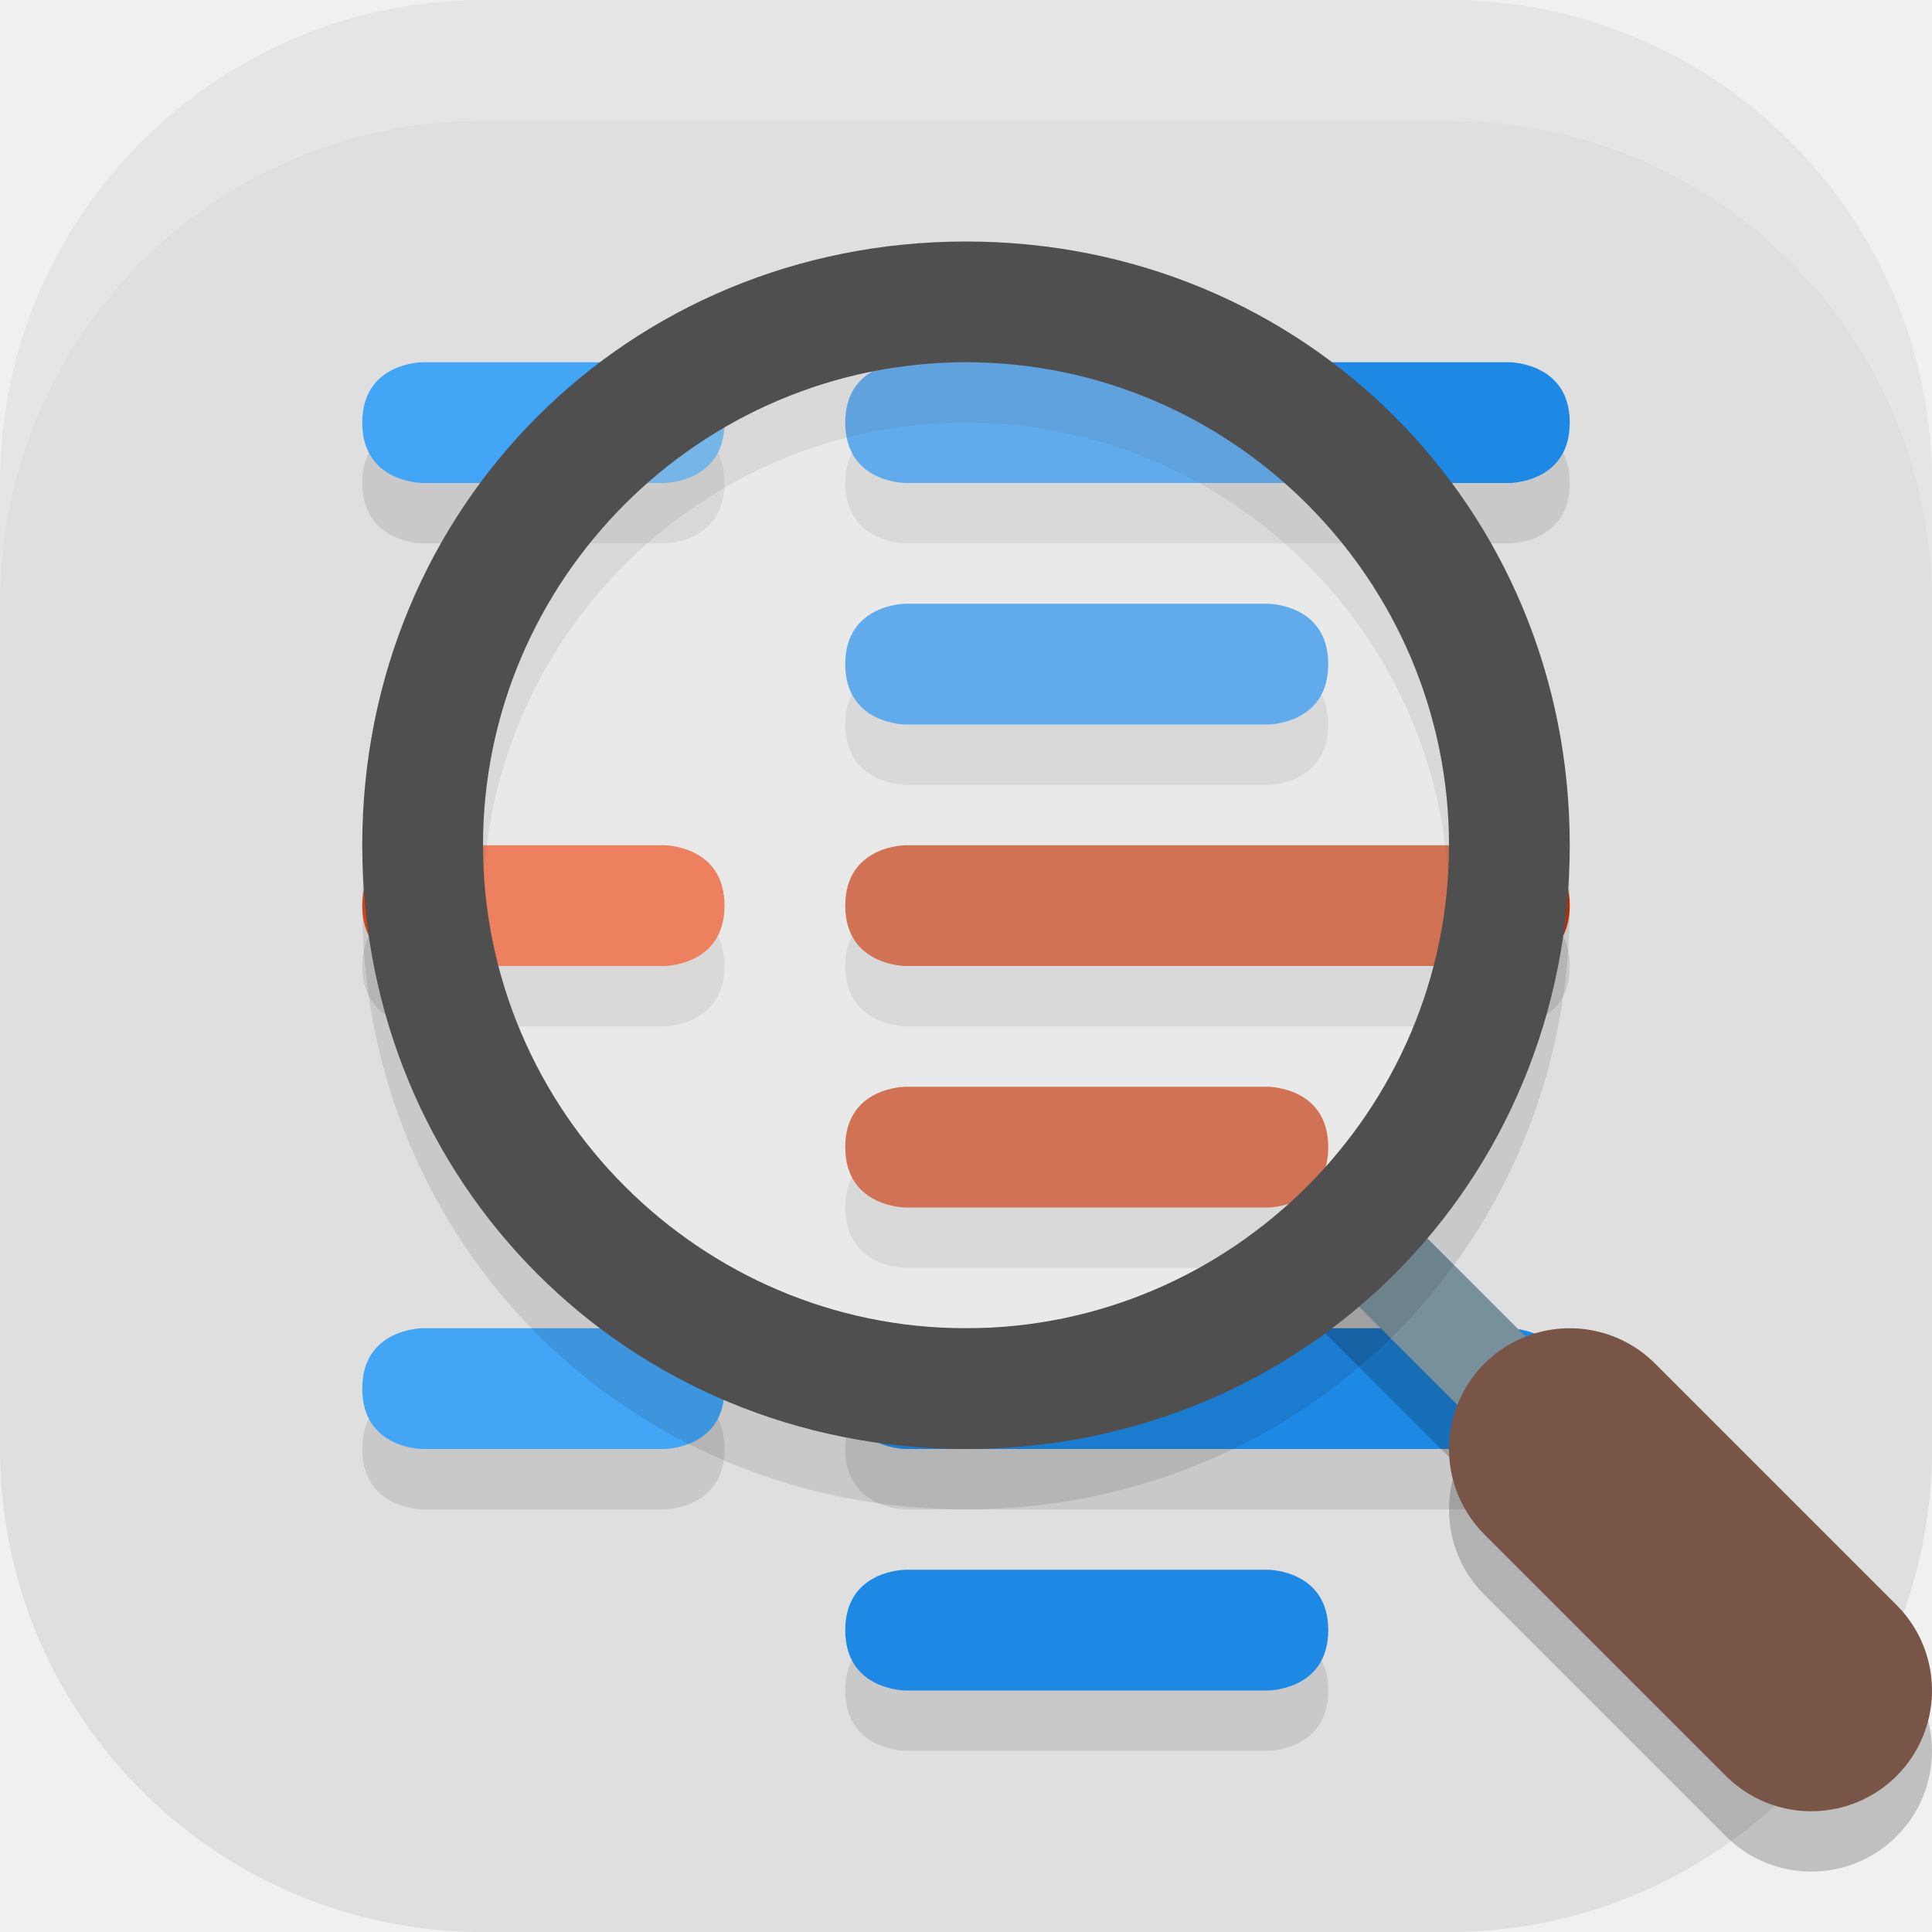
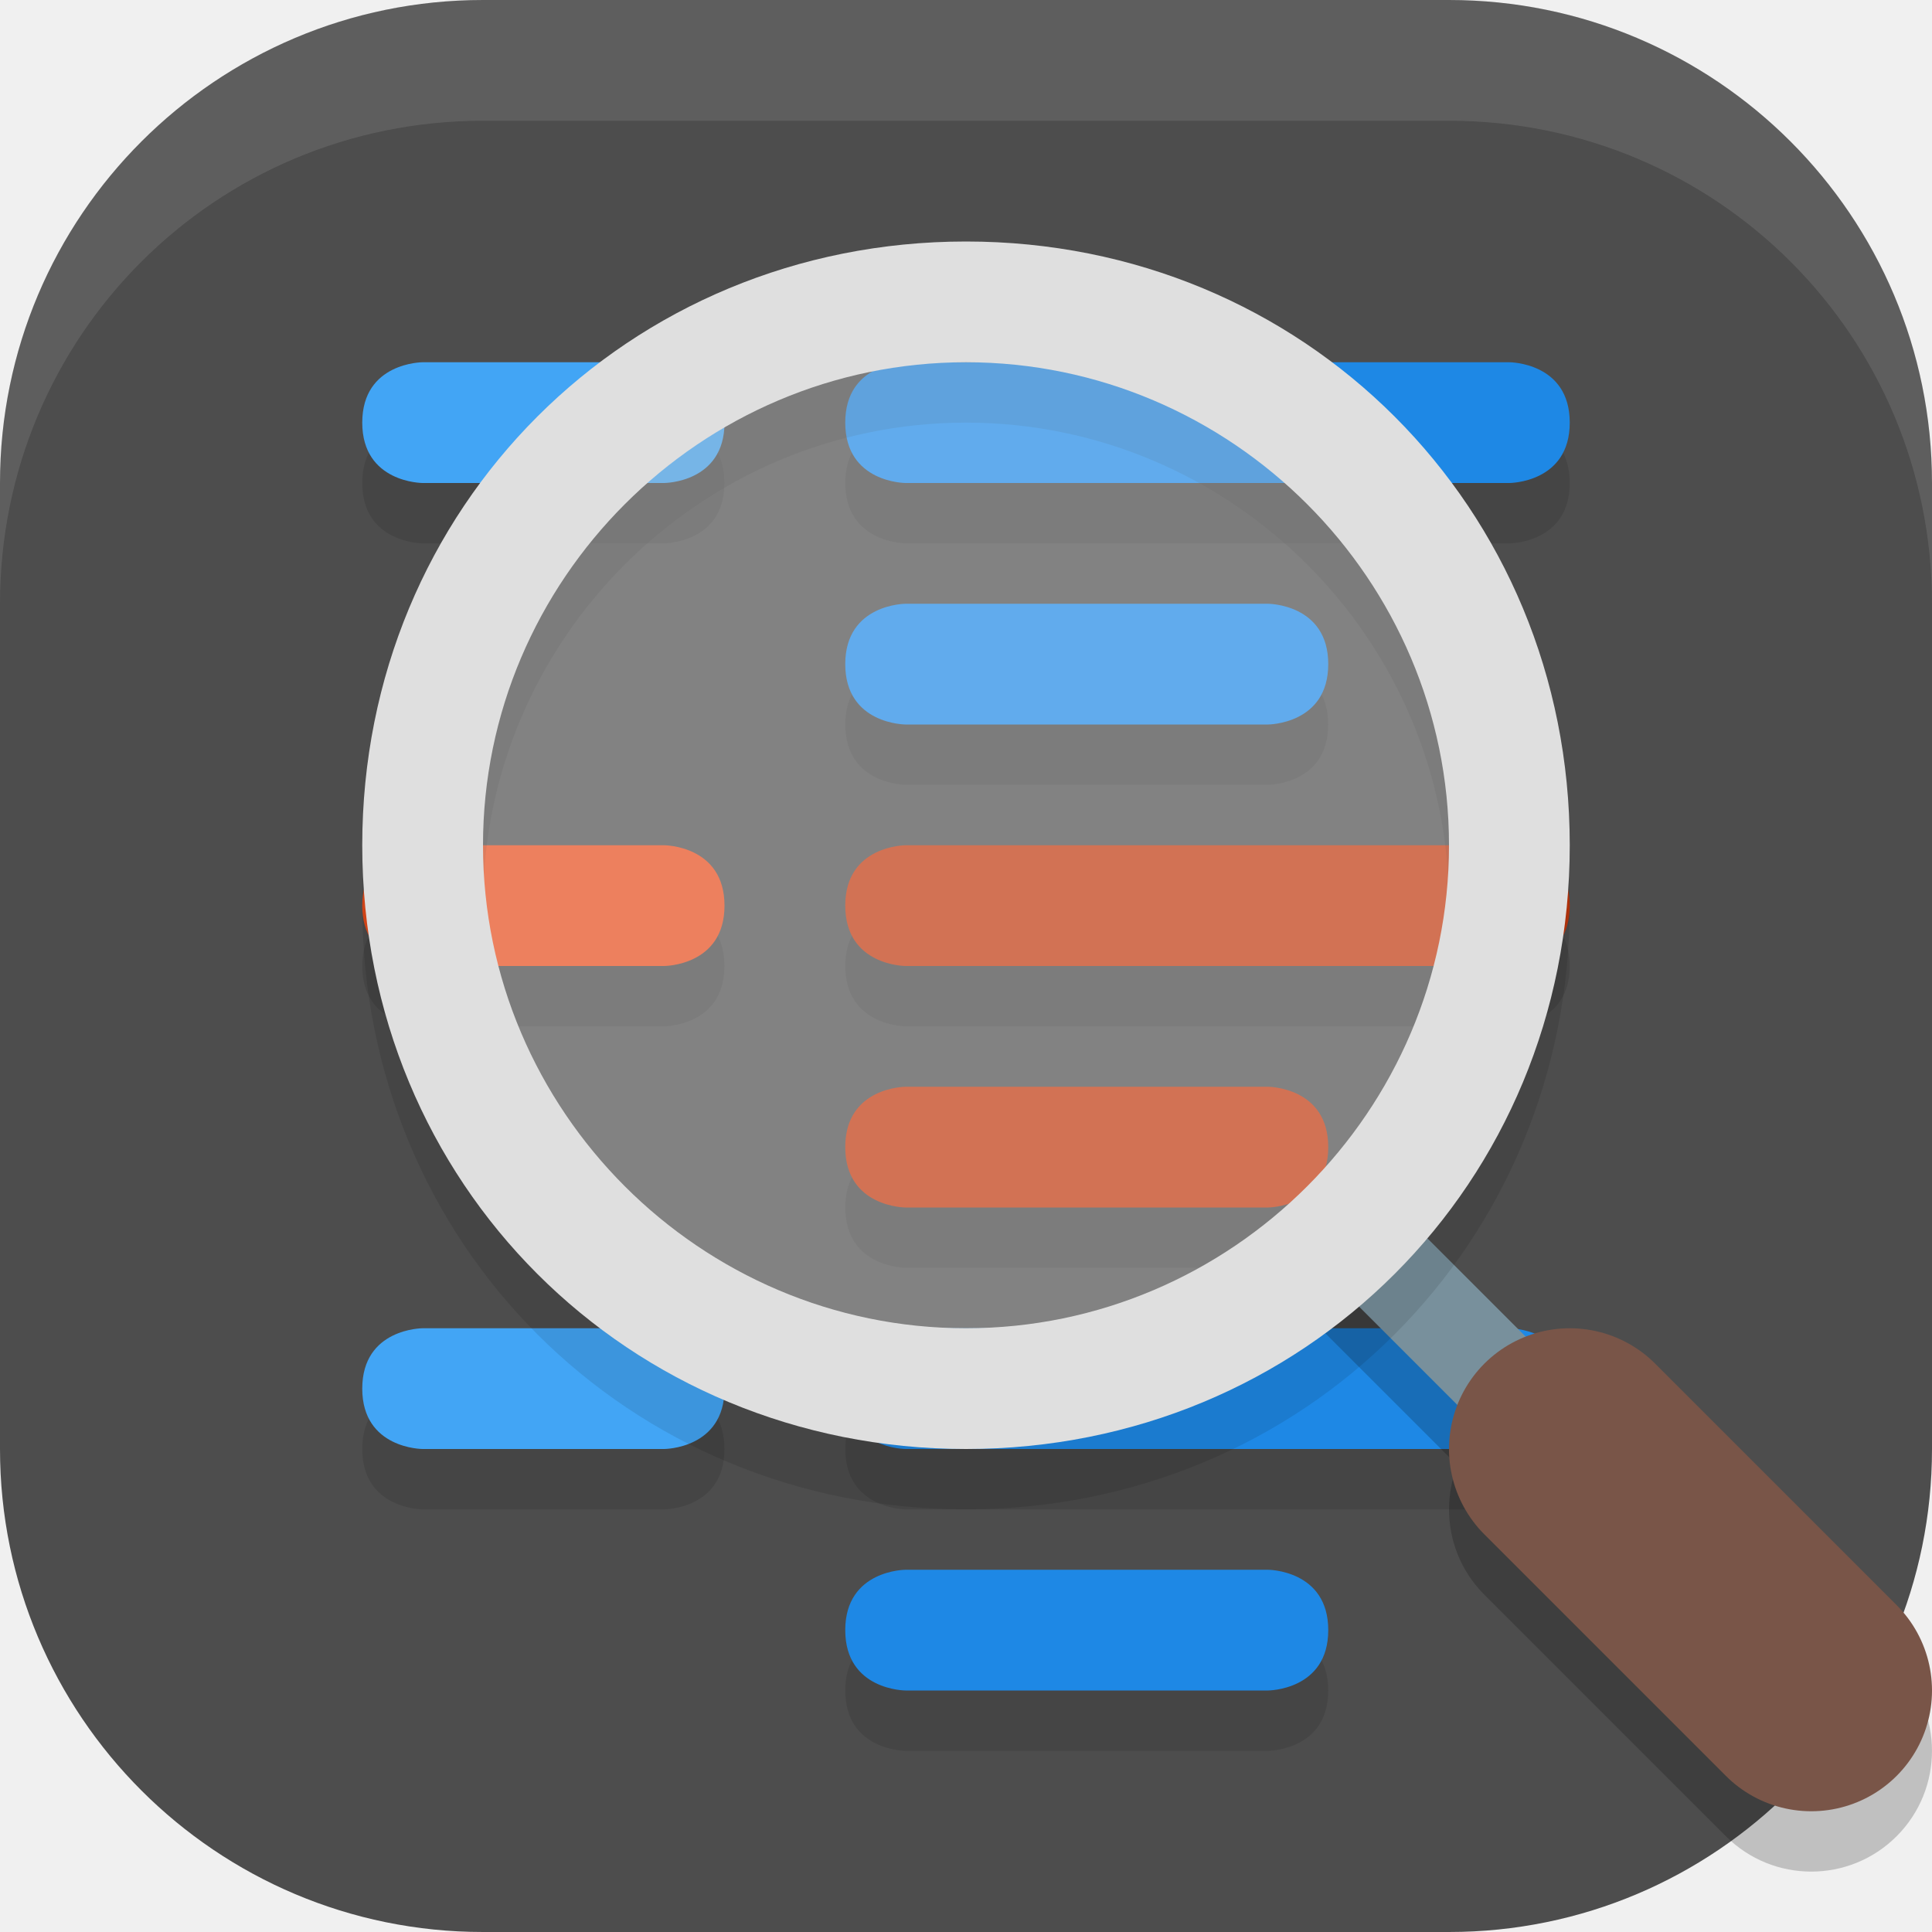
<svg xmlns="http://www.w3.org/2000/svg" width="16" height="16" viewBox="0 0 16 16" version="1.1" id="svg5">
  <defs id="defs2" />
-   <rect style="fill:#dfdfdf;fill-opacity:1;stroke-width:1.143;stroke-linecap:square" id="rect396" width="16" height="16" x="0" y="0" ry="4" />
+   <rect style="fill:#4d4d4d;fill-opacity:1;stroke-width:1.143;stroke-linecap:square" id="rect396" width="16" height="16" x="0" y="0" ry="4" />
  <path id="path1-6" style="fill:#000000;opacity:0.1" d="M 3.479,3.5 C 3.383,3.507 3,3.563 3,4 c 0,0.5 0.5,0.5 0.5,0.5 h 2 c 0,0 0.5,0 0.5,-0.5 0,-0.5 -0.5,-0.5 -0.5,-0.5 h -2 c 0,0 -0.008,-9.766e-4 -0.021,0 z m 4,0 C 7.383,3.507 7,3.563 7,4 c 0,0.5 0.5,0.5 0.5,0.5 h 5 c 0,0 0.5,0 0.5,-0.5 0,-0.5 -0.5,-0.5 -0.5,-0.5 h -5 c 0,0 -0.008,-9.766e-4 -0.021,0 z m 0,2 C 7.383,5.507 7,5.563 7,6 c 0,0.5 0.5,0.5 0.5,0.5 h 3 c 0,0 0.5,0 0.5,-0.5 0,-0.5 -0.5,-0.5 -0.5,-0.5 h -3 c 0,0 -0.008,-9.766e-4 -0.021,0 z m -4,2 C 3.383,7.507 3,7.563 3,8 c 0,0.5 0.5,0.5 0.5,0.5 h 2 c 0,0 0.5,0 0.5,-0.5 0,-0.5 -0.5,-0.5 -0.5,-0.5 h -2 c 0,0 -0.008,-9.77e-4 -0.021,0 z m 4,0 C 7.383,7.507 7,7.563 7,8 c 0,0.5 0.5,0.5 0.5,0.5 h 5 c 0,0 0.5,0 0.5,-0.5 0,-0.5 -0.5,-0.5 -0.5,-0.5 h -5 c 0,0 -0.008,-9.77e-4 -0.021,0 z m 0,2 C 7.383,9.507 7,9.563 7,10 c 0,0.5 0.5,0.5 0.5,0.5 h 3 c 0,0 0.5,0 0.5,-0.5 0,-0.5 -0.5,-0.5 -0.5,-0.5 h -3 c 0,0 -0.008,-9.77e-4 -0.021,0 z m -4,2 C 3.383,11.507 3,11.563 3,12 c 0,0.5 0.5,0.5 0.5,0.5 h 2 c 0,0 0.5,0 0.5,-0.5 0,-0.5 -0.5,-0.5 -0.5,-0.5 h -2 c 0,0 -0.008,-9.77e-4 -0.021,0 z m 4,0 C 7.383,11.507 7,11.563 7,12 c 0,0.5 0.5,0.5 0.5,0.5 h 5 c 0,0 0.5,0 0.5,-0.5 0,-0.5 -0.5,-0.5 -0.5,-0.5 h -5 c 0,0 -0.008,-9.77e-4 -0.021,0 z m 0,2 C 7.383,13.507 7,13.563 7,14 c 0,0.5 0.5,0.5 0.5,0.5 h 3 c 0,0 0.5,0 0.5,-0.5 0,-0.5 -0.5,-0.5 -0.5,-0.5 h -3 c 0,0 -0.008,-9.77e-4 -0.021,0 z" />
  <path style="fill:#e64a19" d="m 3.5,7 h 2 C 5.5,7 6,7 6,7.5 6,8 5.5,8 5.5,8 h -2 C 3.5,8 3,8 3,7.5 3,7 3.5,7 3.5,7 Z" id="path1" />
  <path style="fill:#bf360c" d="m 7.5,9 h 3 C 10.5,9 11,9 11,9.5 11,10 10.5,10 10.5,10 h -3 C 7.5,10 7,10 7,9.5 7,9 7.5,9 7.5,9 Z m 0,-2 h 5 C 12.5,7 13,7 13,7.5 13,8 12.5,8 12.5,8 h -5 C 7.5,8 7,8 7,7.5 7,7 7.5,7 7.5,7 Z" id="path2" />
  <path style="fill:#42a5f5" d="m 3.5,11 h 2 C 5.5,11 6,11 6,11.5 6,12 5.5,12 5.5,12 h -2 C 3.5,12 3,12 3,11.5 3,11 3.5,11 3.5,11 Z m 0,-8 h 2 C 5.5,3 6,3 6,3.5 6,4 5.5,4 5.5,4 h -2 C 3.5,4 3,4 3,3.5 3,3 3.5,3 3.5,3 Z" id="path3" />
  <path style="fill:#1e88e5" d="m 7.5,13 h 3 c 0,0 0.5,0 0.5,0.5 0,0.5 -0.5,0.5 -0.5,0.5 h -3 C 7.5,14 7,14 7,13.5 7,13 7.5,13 7.5,13 Z m 0,-2 h 5 c 0,0 0.5,0 0.5,0.5 0,0.5 -0.5,0.5 -0.5,0.5 h -5 C 7.5,12 7,12 7,11.5 7,11 7.5,11 7.5,11 Z m 0,-6 h 3 C 10.5,5 11,5 11,5.5 11,6 10.5,6 10.5,6 h -3 C 7.5,6 7,6 7,5.5 7,5 7.5,5 7.5,5 Z m 0,-2 h 5 C 12.5,3 13,3 13,3.5 13,4 12.5,4 12.5,4 h -5 C 7.5,4 7,4 7,3.5 7,3 7.5,3 7.5,3 Z" id="path4" />
-   <path id="rect639" style="fill:#ffffff;stroke-linecap:square;opacity:0.2" d="M 4 0 C 1.784 0 0 1.784 0 4 L 0 5 C 0 2.784 1.784 1 4 1 L 12 1 C 14.216 1 16 2.784 16 5 L 16 4 C 16 1.784 14.216 0 12 0 L 4 0 z " />
+   <path id="rect639" style="fill:#ffffff;stroke-linecap:square;opacity:0.1" d="M 4 0 C 1.784 0 0 1.784 0 4 L 0 5 C 0 2.784 1.784 1 4 1 L 12 1 C 14.216 1 16 2.784 16 5 L 16 4 C 16 1.784 14.216 0 12 0 L 4 0 z " />
  <g id="g11" transform="translate(0,1)">
    <path id="path9" style="baseline-shift:baseline;display:inline;overflow:visible;opacity:0.2;vector-effect:none;fill:#000000;enable-background:accumulate;stop-color:#000000" d="m 11.283,9.217 -0.566,0.566 2,2 0.566,-0.566 z" />
    <path id="path11" style="baseline-shift:baseline;display:inline;overflow:visible;opacity:0.2;vector-effect:none;fill:#000000;stroke-linecap:round;enable-background:accumulate;stop-color:#000000" d="m 13,10.5 a 1,1 0 0 0 -0.707,0.293 1,1 0 0 0 0,1.414 l 2,2 a 1,1 0 0 0 1.414,0 1,1 0 0 0 0,-1.414 l -2,-2 A 1,1 0 0 0 13,10.5 Z" />
    <path style="fill:none;stroke:#78909c;stroke-width:0.8" d="M 13,11 11,9" id="path5" />
    <path style="opacity:0.1;fill:#000000" d="m 8,1.5 c 2.8,0 5,2.2 5,5 0,2.8 -2.2,5 -5,5 -2.8,0 -5,-2.2 -5,-5 0,-2.8 2.2,-5 5,-5 z m 0,1 c -2.2,0 -4,1.8 -4,4 0,2.2 1.8,4 4,4 2.2,0 4,-1.8 4,-4 0,-2.2 -1.8,-4 -4,-4 z" id="path6-6" />
    <circle style="opacity:0.3;fill:#ffffff" cx="8" cy="6" r="4.5" id="circle5" />
-     <path style="fill:#4f4f4f" d="m 8,1 c 2.8,0 5,2.2 5,5 0,2.8 -2.2,5 -5,5 C 5.2,11 3,8.8 3,6 3,3.2 5.2,1 8,1 Z M 8,2 C 5.8,2 4,3.8 4,6 4,8.2 5.8,10 8,10 10.2,10 12,8.2 12,6 12,3.8 10.2,2 8,2 Z" id="path6" />
+     <path style="fill:#dfdfdf;fill-opacity:1" d="m 8,1 c 2.8,0 5,2.2 5,5 0,2.8 -2.2,5 -5,5 C 5.2,11 3,8.8 3,6 3,3.2 5.2,1 8,1 Z M 8,2 C 5.8,2 4,3.8 4,6 4,8.2 5.8,10 8,10 10.2,10 12,8.2 12,6 12,3.8 10.2,2 8,2 Z" id="path6" />
    <path style="fill:none;stroke:#795548;stroke-width:2;stroke-linecap:round" d="M 15,13 13,11" id="path7" />
  </g>
</svg>
